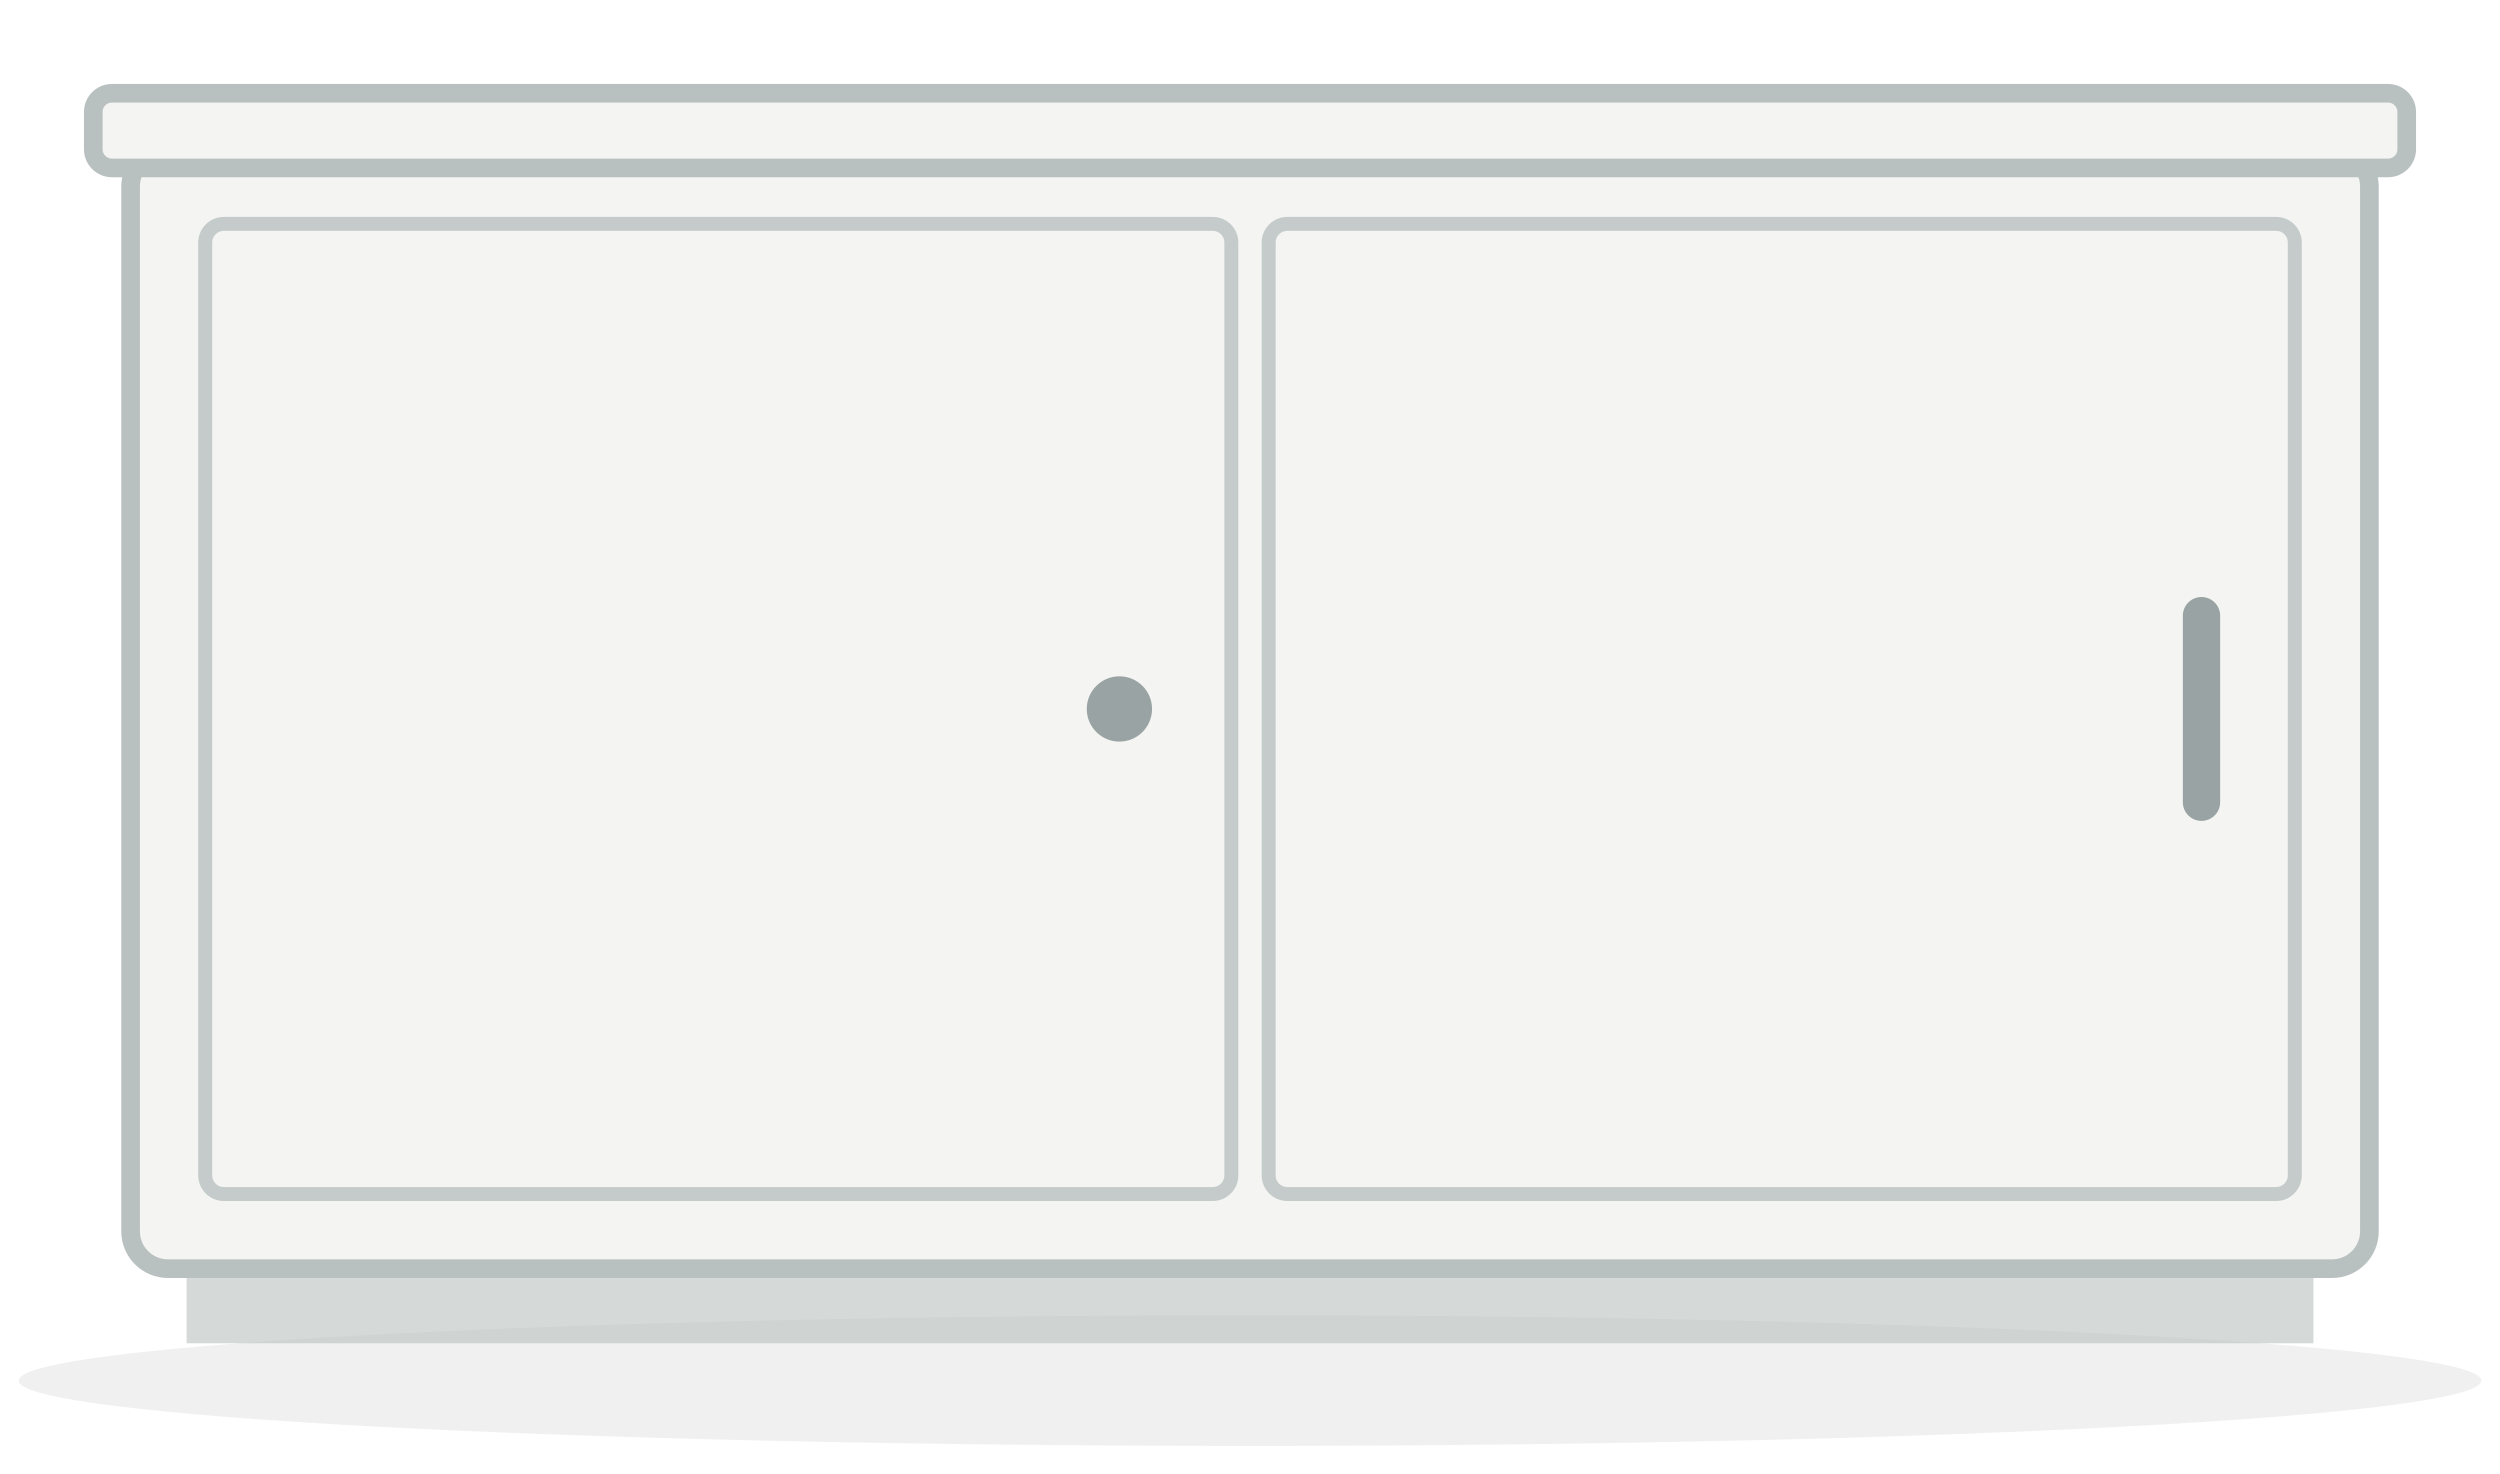
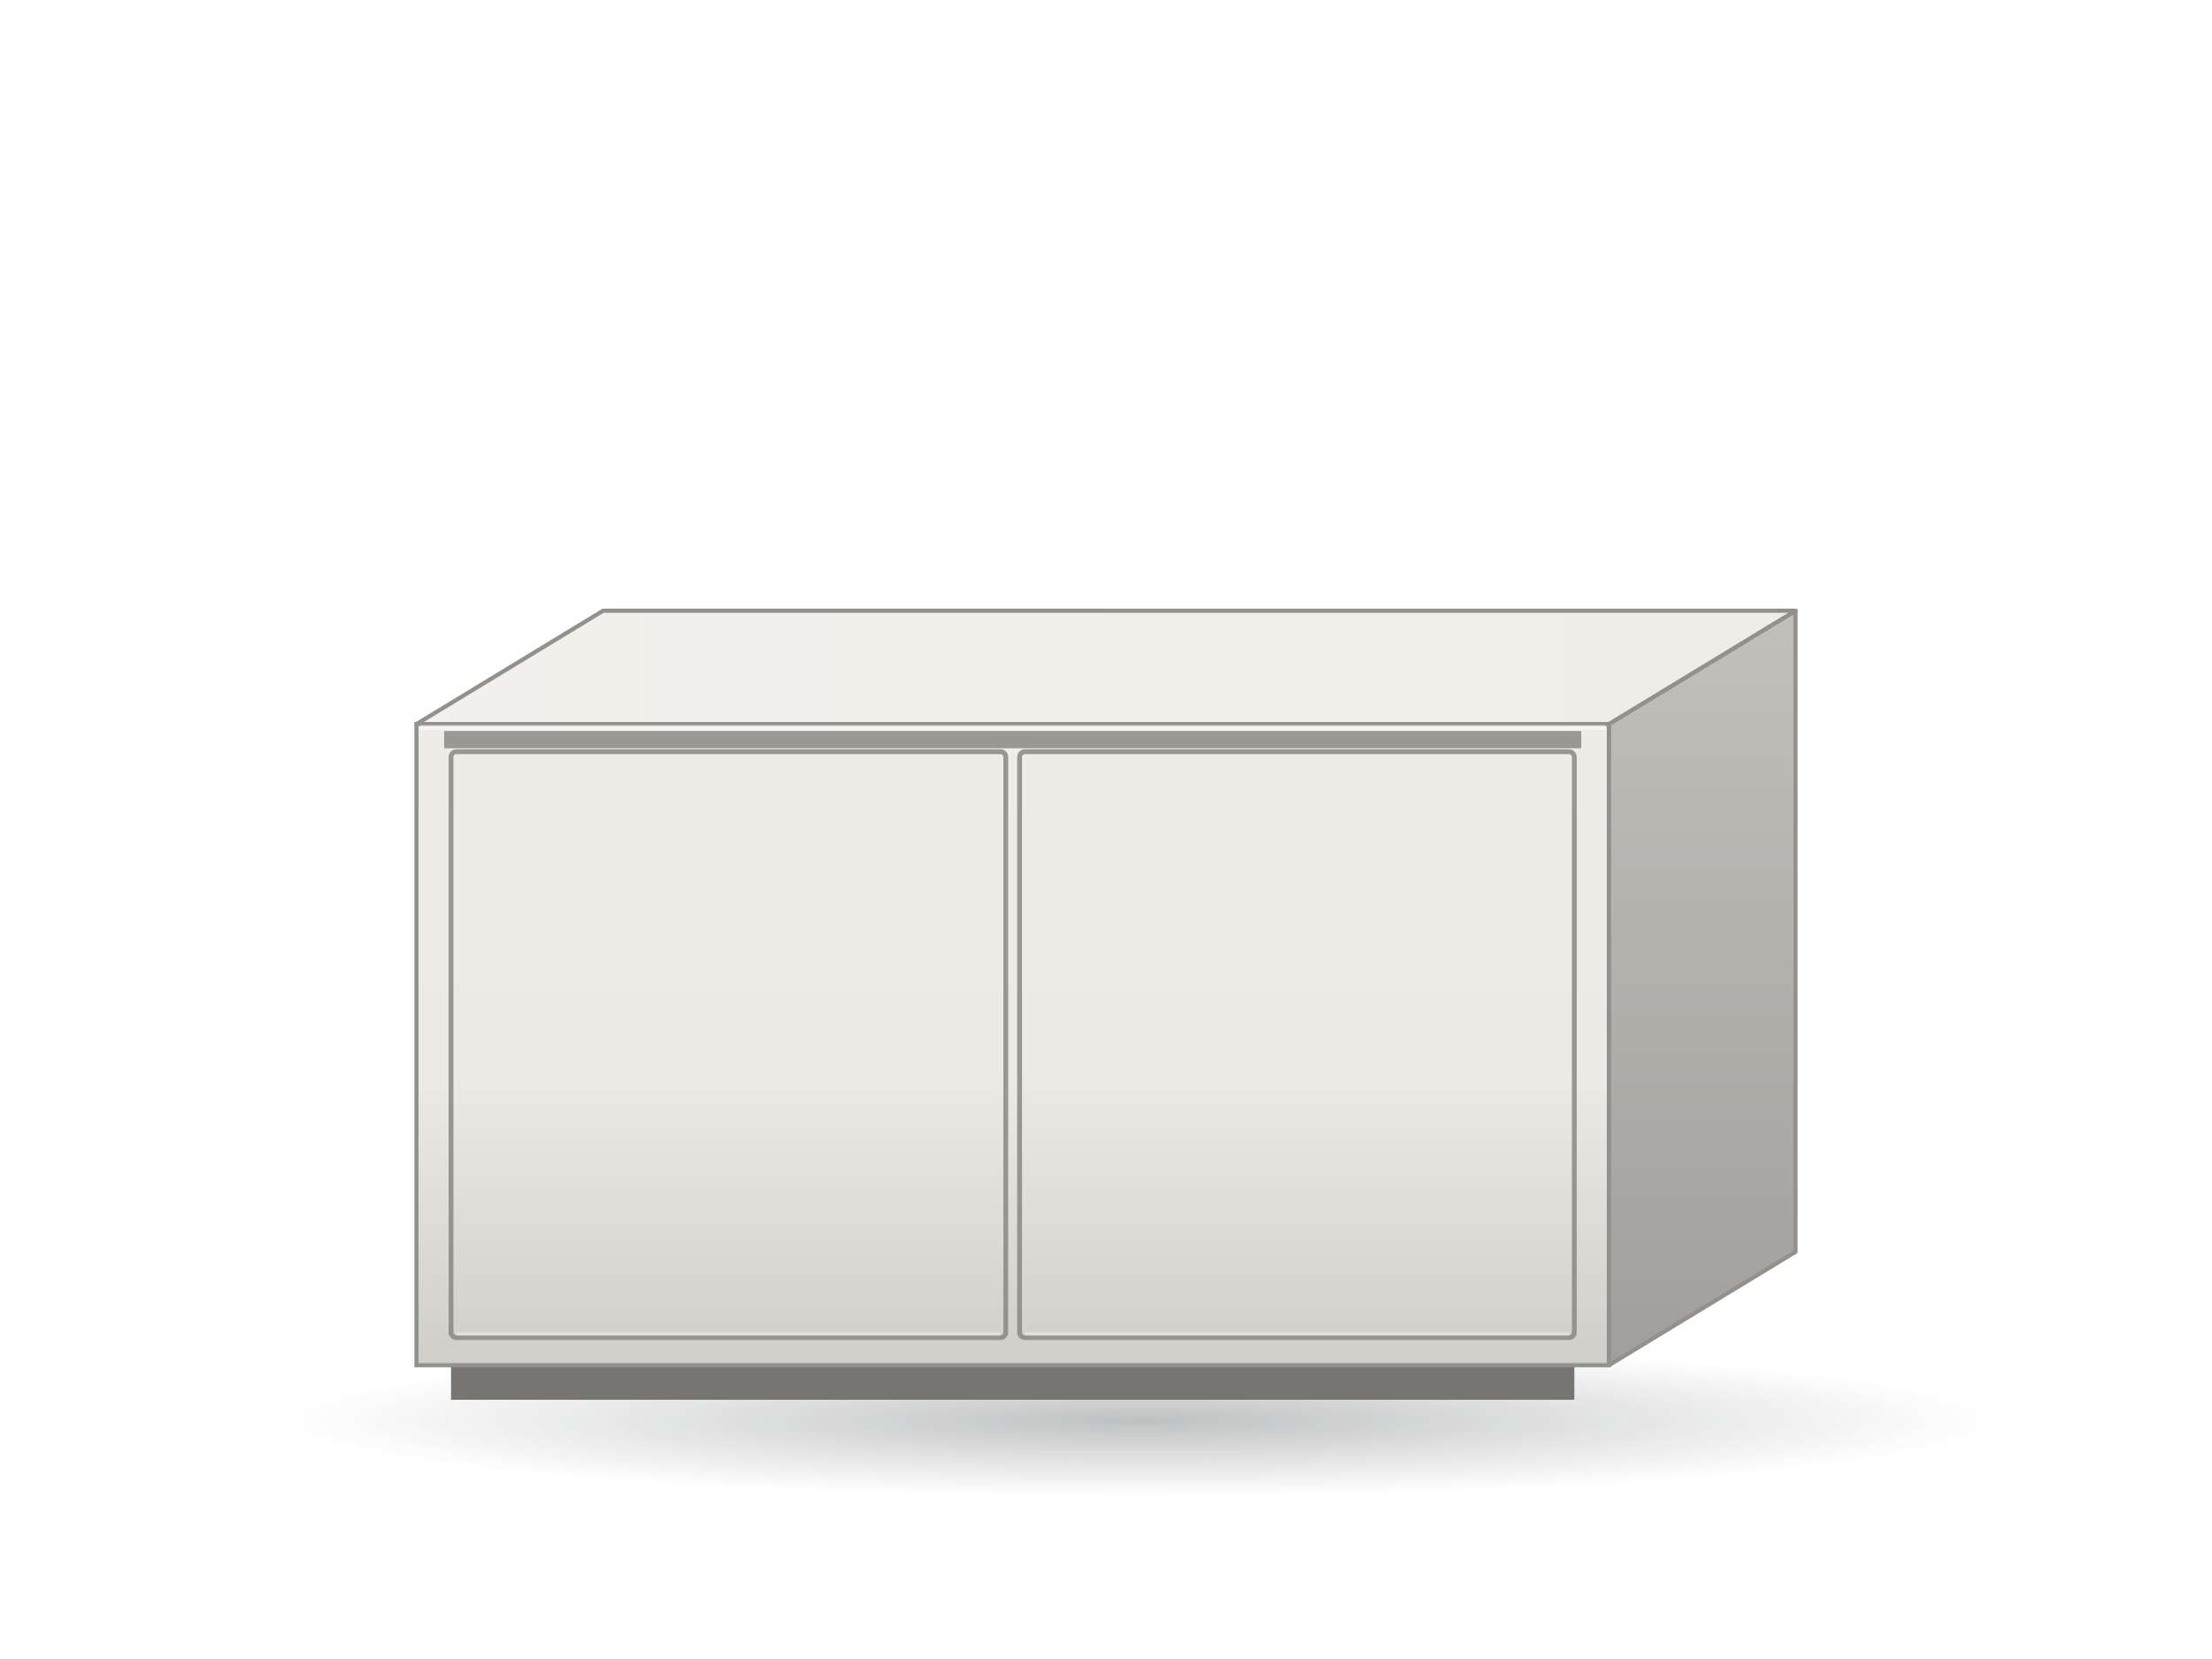
- <svg xmlns="http://www.w3.org/2000/svg" viewBox="66 106 268 158" role="img" aria-label="sideboard-kanto.svg">
-   <rect x="66" y="106" width="268" height="158" fill="#ffffff" />
-   <ellipse cx="200.0" cy="254" rx="132.0" ry="7" fill="#000" opacity="0.06" />
-   <rect x="86.0" y="242" width="228" height="8" fill="#b9c1c0" opacity="0.6" />
-   <rect x="80.0" y="122" width="240" height="120" rx="4" fill="#f4f5f3" stroke="#b9c1c0" stroke-width="2" />
-   <rect x="76.0" y="116" width="248" height="8" rx="2" fill="#f4f5f3" stroke="#b9c1c0" stroke-width="2" />
-   <rect x="88.0" y="130" width="110.0" height="104" rx="2" fill="none" stroke="#b9c1c0" stroke-width="1.5" opacity="0.8" />
-   <circle cx="186.0" cy="182.0" r="3.5" fill="#9aa3a3" />
-   <rect x="202.0" y="130" width="110.0" height="104" rx="2" fill="none" stroke="#b9c1c0" stroke-width="1.5" opacity="0.8" />
-   <rect x="300.0" y="170.0" width="4" height="24" rx="2" fill="#9aa3a3" />
+ <svg xmlns="http://www.w3.org/2000/svg" viewBox="0 0 640 480" role="img" aria-label="sideboard-kanto">
+   <defs>
+     <linearGradient id="front1" x1="0" y1="0" x2="0" y2="1">
+       <stop offset="0" stop-color="#eeece7" stop-opacity="1" />
+       <stop offset="0.55" stop-color="#eceae4" stop-opacity="1" />
+       <stop offset="1" stop-color="#d0cec9" stop-opacity="1" />
+     </linearGradient>
+     <linearGradient id="side2" x1="0" y1="0" x2="0" y2="1">
+       <stop offset="0" stop-color="#c2c0bb" stop-opacity="1" />
+       <stop offset="1" stop-color="#a09f9b" stop-opacity="1" />
+     </linearGradient>
+     <linearGradient id="top3" x1="0" y1="0" x2="1" y2="0">
+       <stop offset="0" stop-color="#f1f0ec" stop-opacity="1" />
+       <stop offset="1" stop-color="#eeede7" stop-opacity="1" />
+     </linearGradient>
+     <linearGradient id="metal4" x1="0" y1="0" x2="1" y2="0">
+       <stop offset="0" stop-color="#c7cbcc" stop-opacity="1" />
+       <stop offset="0.5" stop-color="#9aa0a3" stop-opacity="1" />
+       <stop offset="1" stop-color="#64686a" stop-opacity="1" />
+     </linearGradient>
+     <clipPath id="clip5">
+       <rect x="120.5" y="209.5" width="345" height="185.5" />
+     </clipPath>
+     <radialGradient id="shadow6" cx="0.5" cy="0.5" r="0.5">
+       <stop offset="0" stop-color="#1b1f22" stop-opacity="0.28" />
+       <stop offset="0.55" stop-color="#1b1f22" stop-opacity="0.12" />
+       <stop offset="1" stop-color="#1b1f22" stop-opacity="0" />
+     </radialGradient>
+   </defs>
+   <rect width="640" height="480" fill="#fff" />
+   <ellipse cx="330" cy="411" rx="247.38" ry="22" fill="url(#shadow6)" />
+   <rect x="130.5" y="395" width="325" height="10" fill="#767572" />
+   <path d="M465.5 209.5 L519.5 176.7 L519.5 362.2 L465.5 395 Z" fill="url(#side2)" stroke="#92918d" stroke-width="1.2" stroke-linejoin="round" />
+   <path d="M120.5 209.5 L174.5 176.7 L519.5 176.7 L465.5 209.5 Z" fill="url(#top3)" stroke="#92918d" stroke-width="1.2" stroke-linejoin="round" />
+   <rect x="120.5" y="209.5" width="345" height="185.5" fill="url(#front1)" stroke="#92918d" stroke-width="1.2" />
+   <path d="M121.5 210.5 H464.5" stroke="#fff" stroke-width="1.4" opacity="0.55" />
+   <rect x="130.5" y="217.5" width="160.5" height="169.5" rx="1.5" fill="none" stroke="#898884" stroke-width="1.4" opacity="0.85" />
+   <path d="M132 386 H289.5" stroke="#fff" stroke-width="1" opacity="0.35" />
+   <rect x="295" y="217.5" width="160.5" height="169.5" rx="1.5" fill="none" stroke="#898884" stroke-width="1.4" opacity="0.85" />
+   <path d="M296.5 386 H454" stroke="#fff" stroke-width="1" opacity="0.35" />
+   <rect x="128.5" y="211.5" width="329" height="5" fill="#767572" opacity="0.7" />
</svg>
